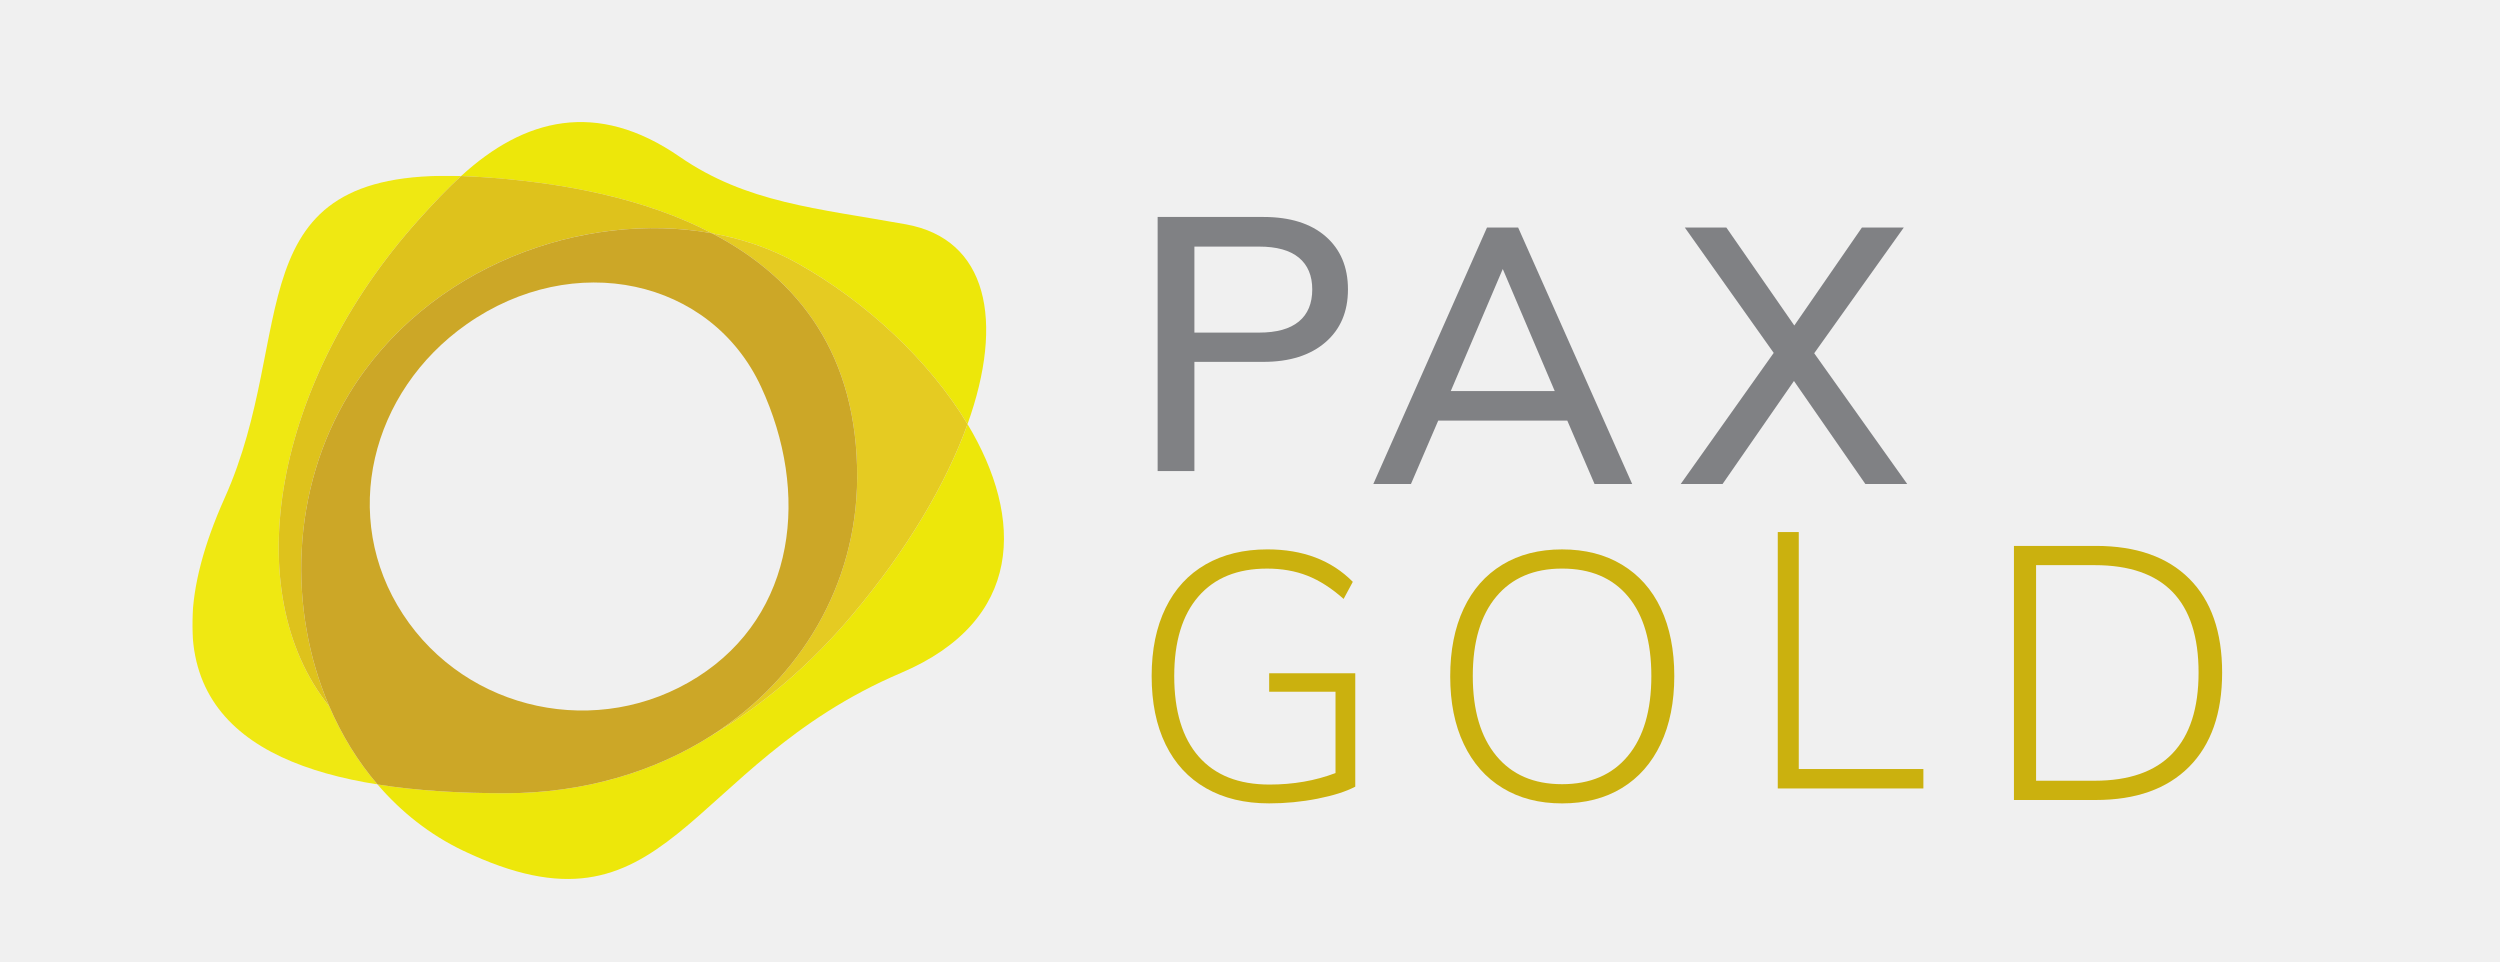
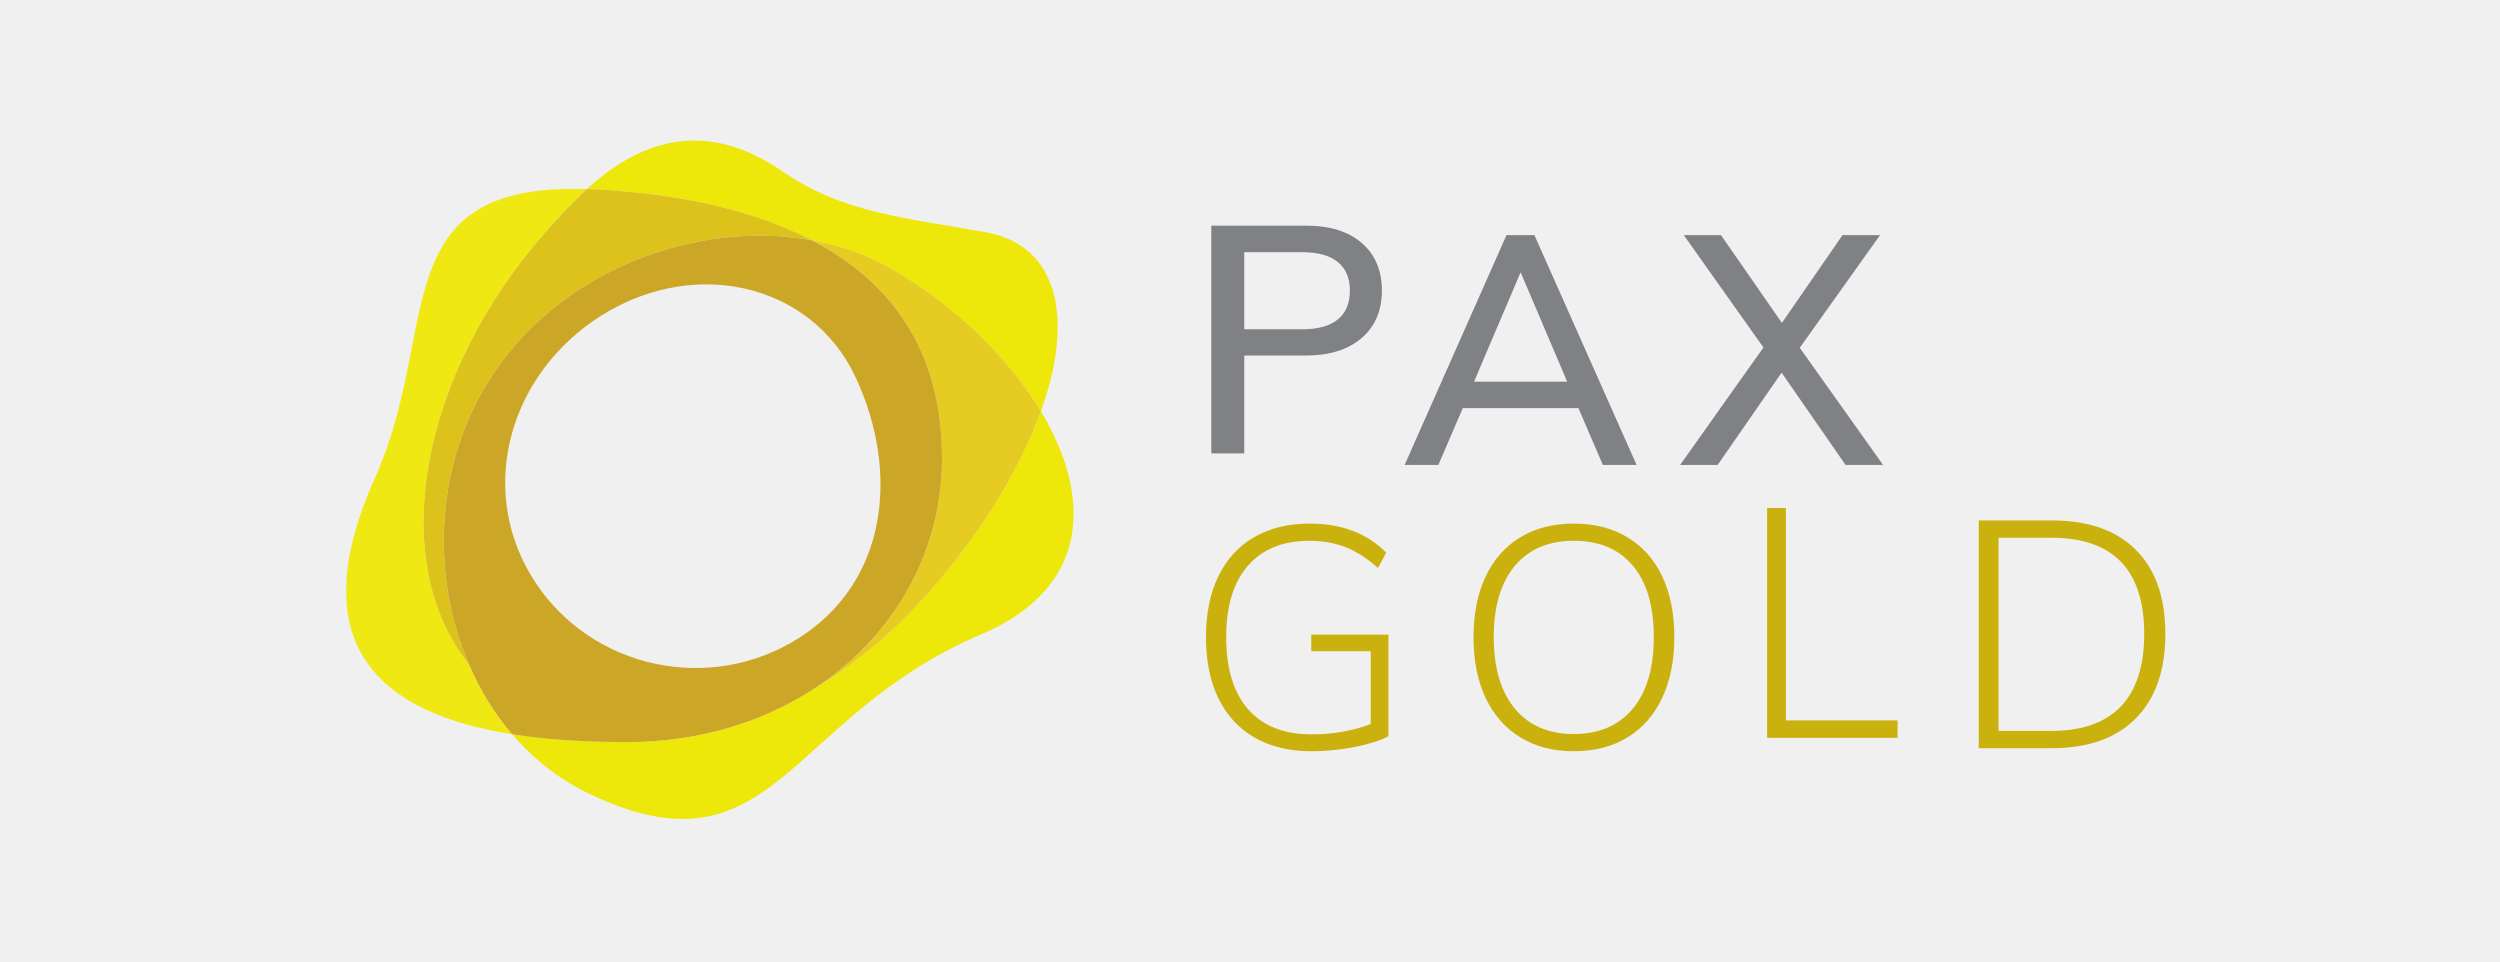
<svg xmlns="http://www.w3.org/2000/svg" xmlns:xlink="http://www.w3.org/1999/xlink" width="130px" height="50px" viewBox="0 0 130 50" version="1.1">
  <defs>
-     <polygon id="path-1" points="0 0.237 13.975 0.237 13.975 31.887 0 31.887" />
+     <polygon id="path-1" points="0 0.213 12.525 0.213 12.525 28.578 0 28.578" />
  </defs>
  <g id="控件" stroke="none" stroke-width="1" fill="none" fill-rule="evenodd">
-     <g id="PAX-Gold_Logo-1" transform="translate(-266, 1)">
-       <g transform="translate(276, 5)">
-         <g>
-           <g id="Group-18">
-             <g id="Group-3" transform="translate(0, 2.904407)">
-               <g id="Fill-1-Clipped">
-                 <g>
-                   <mask id="mask-2" fill="white">
-                     <use xlink:href="#path-1" />
-                   </mask>
-                   <g id="path-1" />
-                   <path d="M11.73,2.567 C12.538,1.665 13.274,0.894 13.975,0.25 C2.099,-0.128 5.556,8.36 1.685,16.986 C-2.772,26.922 2.21,30.708 9.633,31.887 C8.604,30.686 7.764,29.314 7.125,27.831 C2.311,21.841 4.249,10.928 11.73,2.567" id="Fill-1" fill="#EFE812" fill-rule="nonzero" mask="url(#mask-2)" />
+     <g id="编组-9" transform="translate(-160, 0)">
+       <g id="PAX-Gold_Logo-1">
+         <g transform="translate(178, 7)">
+           <g>
+             <g id="Group-18">
+               <g id="Group-3" transform="translate(0, 2.603006)">
+                 <g id="Fill-1-Clipped">
+                   <g>
+                     <mask id="mask-2" fill="white">
+                       <use xlink:href="#path-1" />
+                     </mask>
+                     <g id="path-1" />
+                     <path d="M10.513,2.301 C11.237,1.492 11.896,0.801 12.525,0.224 C1.881,-0.115 4.979,7.492 1.51,15.224 C-2.484,24.128 1.98,27.521 8.634,28.578 C7.711,27.502 6.958,26.272 6.385,24.943 C2.072,19.574 3.808,9.794 10.513,2.301" id="Fill-1" fill="#EFE812" fill-rule="nonzero" mask="url(#mask-2)" />
+                   </g>
                </g>
              </g>
+               <path d="M36.128,14.389 C35.138,17.147 33.32,20.242 30.75,23.288 C28.747,25.661 26.52,27.531 24.222,28.885 C21.564,30.586 18.268,31.59 14.582,31.59 C12.52,31.59 10.492,31.476 8.633,31.182 C9.731,32.461 11.066,33.523 12.617,34.264 C22.242,38.866 22.849,30.319 33.032,25.981 C38.75,23.545 38.77,18.785 36.128,14.389" id="Fill-4" fill="#EDE70A" fill-rule="nonzero" />
+               <path d="M24.218,5.494 C25.638,5.75 26.985,6.212 28.191,6.885 C31.423,8.693 34.367,11.459 36.128,14.388 C37.862,9.56 37.055,5.766 33.261,5.078 C29.091,4.324 25.832,4.082 22.7,1.919 C18.842,-0.743 15.46,0.134 12.526,2.828 C12.733,2.833 12.944,2.844 13.162,2.856 C17.233,3.093 21.119,3.876 24.218,5.494" id="Fill-6" fill="#EDE70A" fill-rule="nonzero" />
+               <path d="M10.513,4.904 C3.808,12.397 2.072,22.177 6.385,27.546 C4.449,23.052 4.583,17.446 7.312,12.971 C10.947,7.013 18.235,4.414 24.218,5.494 C21.119,3.876 17.233,3.093 13.163,2.855 C12.944,2.843 12.733,2.835 12.525,2.827 C11.896,3.404 11.237,4.095 10.513,4.904" id="Fill-8" fill="#DEC21C" fill-rule="nonzero" />
+               <path d="M28.19,6.885 C26.984,6.211 25.637,5.75 24.218,5.494 C28.3,7.624 31.016,11.203 30.985,16.905 C30.958,21.851 28.373,26.223 24.221,28.884 C26.519,27.53 28.747,25.662 30.75,23.288 C33.32,20.242 35.137,17.147 36.127,14.389 C34.367,11.46 31.422,8.692 28.19,6.885" id="Fill-10" fill="#E5CB22" fill-rule="nonzero" />
+               <path d="M24.218,5.494 C18.235,4.415 10.947,7.012 7.312,12.97 C4.584,17.446 4.448,23.053 6.386,27.546 C6.958,28.874 7.711,30.106 8.634,31.182 C10.492,31.477 12.52,31.59 14.582,31.59 C18.268,31.59 21.564,30.586 24.221,28.884 C28.374,26.224 30.958,21.851 30.985,16.905 C31.017,11.203 28.299,7.624 24.218,5.494 M23.546,26.174 C18.938,29.101 12.794,27.795 9.821,23.256 C6.848,18.718 8.318,12.873 12.781,9.735 C17.773,6.227 24.174,7.612 26.508,12.652 C28.783,17.568 28.154,23.246 23.546,26.174" id="Fill-12" fill="#CCA727" fill-rule="nonzero" />
+               <path d="M54.199,25.999 L54.199,31.284 C53.771,31.511 53.184,31.698 52.439,31.845 C51.694,31.991 50.943,32.064 50.186,32.064 C49.045,32.064 48.065,31.828 47.242,31.356 C46.42,30.886 45.791,30.205 45.359,29.316 C44.925,28.427 44.71,27.365 44.71,26.129 C44.71,24.904 44.925,23.847 45.359,22.958 C45.791,22.069 46.415,21.392 47.226,20.926 C48.037,20.46 48.996,20.226 50.104,20.226 C51.759,20.226 53.086,20.731 54.084,21.738 L53.656,22.535 C53.096,22.037 52.535,21.676 51.97,21.454 C51.405,21.232 50.779,21.121 50.087,21.121 C48.706,21.121 47.639,21.554 46.888,22.422 C46.137,23.289 45.762,24.525 45.762,26.129 C45.762,27.766 46.143,29.018 46.905,29.885 C47.666,30.752 48.765,31.186 50.202,31.186 C51.309,31.186 52.335,31.007 53.278,30.65 L53.278,26.861 L50.186,26.861 L50.186,25.999 L54.199,25.999 Z" id="Fill-14" fill="#CBB10E" fill-rule="nonzero" />
+               <path d="M61.065,31.349 C60.281,30.871 59.679,30.189 59.256,29.3 C58.834,28.412 58.623,27.36 58.623,26.145 C58.623,24.932 58.831,23.88 59.248,22.991 C59.665,22.102 60.265,21.419 61.049,20.942 C61.832,20.465 62.762,20.227 63.836,20.227 C64.911,20.227 65.842,20.465 66.632,20.942 C67.422,21.419 68.024,22.099 68.441,22.982 C68.857,23.867 69.066,24.915 69.066,26.129 C69.066,27.343 68.855,28.397 68.433,29.292 C68.011,30.186 67.408,30.871 66.624,31.349 C65.84,31.826 64.911,32.064 63.836,32.064 C62.772,32.064 61.849,31.826 61.065,31.349 M66.904,29.852 C67.633,28.975 67.997,27.733 67.997,26.129 C67.997,24.525 67.635,23.289 66.912,22.421 C66.188,21.555 65.163,21.12 63.836,21.12 C62.52,21.12 61.498,21.557 60.77,22.429 C60.04,23.303 59.675,24.536 59.675,26.129 C59.675,27.722 60.04,28.961 60.77,29.845 C61.498,30.728 62.52,31.169 63.836,31.169 C65.152,31.169 66.174,30.73 66.904,29.852" id="Fill-16" fill="#CBB10E" fill-rule="nonzero" />
            </g>
-             <path d="M40.312,16.055 C39.206,19.132 37.178,22.585 34.31,25.985 C32.075,28.632 29.591,30.718 27.027,32.229 C24.061,34.128 20.383,35.248 16.27,35.248 C13.969,35.248 11.707,35.121 9.632,34.792 C10.857,36.22 12.347,37.405 14.078,38.232 C24.817,43.366 25.495,33.829 36.857,28.99 C43.236,26.272 43.259,20.96 40.312,16.055" id="Fill-4" fill="#EDE70A" fill-rule="nonzero" />
-             <path d="M27.022,6.13 C28.606,6.416 30.109,6.931 31.455,7.682 C35.061,9.699 38.346,12.786 40.311,16.055 C42.245,10.667 41.345,6.433 37.113,5.666 C32.46,4.825 28.823,4.555 25.329,2.142 C21.024,-0.829 17.251,0.15 13.977,3.155 C14.207,3.161 14.443,3.173 14.686,3.187 C19.228,3.451 23.564,4.325 27.022,6.13" id="Fill-6" fill="#EDE70A" fill-rule="nonzero" />
-             <path d="M11.73,5.472 C4.249,13.833 2.311,24.745 7.125,30.735 C4.964,25.721 5.114,19.466 8.159,14.473 C12.214,7.825 20.346,4.925 27.022,6.13 C23.564,4.325 19.228,3.451 14.687,3.185 C14.443,3.172 14.207,3.163 13.975,3.154 C13.274,3.799 12.538,4.569 11.73,5.472" id="Fill-8" fill="#DEC21C" fill-rule="nonzero" />
-             <path d="M31.454,7.683 C30.108,6.93 28.606,6.416 27.022,6.13 C31.577,8.507 34.607,12.501 34.573,18.862 C34.542,24.382 31.658,29.259 27.026,32.229 C29.59,30.718 32.076,28.633 34.311,25.984 C37.178,22.586 39.205,19.133 40.311,16.055 C38.346,12.786 35.061,9.698 31.454,7.683" id="Fill-10" fill="#E5CB22" fill-rule="nonzero" />
-             <path d="M27.023,6.13 C20.346,4.927 12.215,7.824 8.159,14.472 C5.114,19.466 4.963,25.722 7.125,30.735 C7.764,32.217 8.603,33.592 9.634,34.793 C11.707,35.122 13.969,35.248 16.27,35.248 C20.383,35.248 24.061,34.127 27.025,32.229 C31.659,29.26 34.543,24.381 34.572,18.862 C34.608,12.501 31.576,8.507 27.023,6.13 M26.273,29.205 C21.131,32.47 14.275,31.014 10.958,25.949 C7.641,20.885 9.281,14.364 14.261,10.863 C19.831,6.949 26.973,8.493 29.577,14.117 C32.116,19.602 31.414,25.938 26.273,29.205" id="Fill-12" fill="#CCA727" fill-rule="nonzero" />
-             <path d="M60.474,29.009 L60.474,34.906 C59.997,35.159 59.342,35.368 58.511,35.532 C57.679,35.696 56.842,35.776 55.997,35.776 C54.724,35.776 53.63,35.513 52.712,34.987 C51.795,34.462 51.094,33.703 50.611,32.711 C50.127,31.719 49.886,30.534 49.886,29.154 C49.886,27.788 50.127,26.608 50.611,25.616 C51.094,24.624 51.789,23.869 52.694,23.349 C53.6,22.829 54.669,22.568 55.906,22.568 C57.752,22.568 59.233,23.131 60.346,24.255 L59.868,25.144 C59.244,24.589 58.618,24.186 57.988,23.938 C57.357,23.69 56.658,23.567 55.887,23.567 C54.346,23.567 53.155,24.05 52.317,25.018 C51.479,25.985 51.06,27.365 51.06,29.154 C51.06,30.981 51.486,32.378 52.336,33.345 C53.186,34.313 54.412,34.797 56.015,34.797 C57.25,34.797 58.395,34.598 59.447,34.199 L59.447,29.971 L55.997,29.971 L55.997,29.009 L60.474,29.009 Z" id="Fill-14" fill="#CBB10E" fill-rule="nonzero" />
-             <path d="M68.136,34.978 C67.261,34.446 66.589,33.684 66.118,32.692 C65.646,31.701 65.411,30.528 65.411,29.172 C65.411,27.819 65.643,26.645 66.109,25.653 C66.573,24.661 67.243,23.9 68.118,23.367 C68.992,22.834 70.029,22.569 71.228,22.569 C72.427,22.569 73.466,22.834 74.347,23.367 C75.229,23.9 75.901,24.657 76.366,25.643 C76.83,26.63 77.063,27.8 77.063,29.154 C77.063,30.509 76.828,31.685 76.357,32.683 C75.886,33.682 75.213,34.446 74.338,34.978 C73.464,35.511 72.427,35.777 71.228,35.777 C70.041,35.777 69.011,35.511 68.136,34.978 M74.65,33.309 C75.464,32.33 75.87,30.945 75.87,29.154 C75.87,27.364 75.467,25.986 74.659,25.017 C73.852,24.051 72.709,23.566 71.228,23.566 C69.759,23.566 68.619,24.053 67.806,25.026 C66.992,26.001 66.585,27.377 66.585,29.154 C66.585,30.932 66.992,32.314 67.806,33.3 C68.619,34.286 69.759,34.778 71.228,34.778 C72.696,34.778 73.837,34.288 74.65,33.309" id="Fill-16" fill="#CBB10E" fill-rule="nonzero" />
+             <polygon id="Fill-19" fill="#CBB10E" fill-rule="nonzero" points="73.889 31.368 73.889 19.418 74.867 19.418 74.867 30.462 80.675 30.462 80.675 31.368" />
+             <g id="Group-24" transform="translate(44.48413, 4.481132)" fill-rule="nonzero">
+               <path d="M40.411,15.582 L44.222,15.582 C46.108,15.582 47.562,16.092 48.582,17.113 C49.603,18.133 50.114,19.59 50.114,21.487 C50.114,23.383 49.6,24.846 48.574,25.878 C47.548,26.909 46.097,27.424 44.222,27.424 L40.411,27.424 L40.411,15.582 Z M44.172,26.527 C45.781,26.527 46.99,26.102 47.801,25.254 C48.61,24.405 49.015,23.15 49.015,21.487 C49.015,18.149 47.401,16.48 44.172,16.48 L41.442,16.48 L41.442,26.527 L44.172,26.527 Z" id="Fill-20" fill="#CBB10E" />
+               <path d="M0.504,0.253 L5.43,0.253 C6.673,0.253 7.64,0.555 8.333,1.159 C9.027,1.764 9.374,2.587 9.374,3.629 C9.374,4.672 9.021,5.495 8.317,6.099 C7.613,6.703 6.649,7.006 5.43,7.006 L2.217,7.006 L2.217,12.095 L0.504,12.095 L0.504,0.253 Z M5.23,5.642 C6.051,5.642 6.669,5.47 7.086,5.126 C7.502,4.783 7.71,4.283 7.71,3.629 C7.71,2.986 7.502,2.493 7.086,2.149 C6.669,1.805 6.051,1.633 5.23,1.633 L2.217,1.633 L2.217,5.642 L5.23,5.642 Z" id="Fill-22" fill="#808184" />
+             </g>
+             <path d="M65.349,17.178 L64.079,14.224 L58.065,14.224 L56.794,17.178 L55.04,17.178 L60.337,5.228 L61.79,5.228 L67.103,17.178 L65.349,17.178 Z M58.649,12.848 L63.494,12.848 L61.072,7.159 L58.649,12.848 Z" id="Fill-25" fill="#808184" fill-rule="nonzero" />
+             <polygon id="Fill-26" fill="#808184" fill-rule="nonzero" points="75.587 11.085 79.921 17.178 77.97 17.178 74.643 12.378 71.316 17.178 69.365 17.178 73.699 11.069 69.557 5.228 71.493 5.228 74.659 9.792 77.81 5.228 79.761 5.228" />
          </g>
-           <polygon id="Fill-19" fill="#CBB10E" fill-rule="nonzero" points="82.444 35 82.444 21.667 83.536 21.667 83.536 33.989 90.016 33.989 90.016 35" />
-           <g id="Group-24" transform="translate(49.63492, 5)" fill-rule="nonzero">
-             <path d="M45.09,17.387 L49.342,17.387 C51.446,17.387 53.069,17.956 54.208,19.094 C55.347,20.232 55.916,21.859 55.916,23.975 C55.916,26.09 55.343,27.723 54.199,28.874 C53.053,30.024 51.435,30.6 49.342,30.6 L45.09,30.6 L45.09,17.387 Z M49.287,29.598 C51.082,29.598 52.431,29.124 53.335,28.178 C54.239,27.231 54.691,25.83 54.691,23.975 C54.691,20.251 52.89,18.388 49.287,18.388 L46.241,18.388 L46.241,29.598 L49.287,29.598 Z" id="Fill-20" fill="#CBB10E" />
-             <path d="M0.562,0.282 L6.059,0.282 C7.445,0.282 8.525,0.62 9.298,1.293 C10.072,1.968 10.459,2.886 10.459,4.049 C10.459,5.213 10.066,6.131 9.28,6.805 C8.494,7.479 7.419,7.817 6.059,7.817 L2.474,7.817 L2.474,13.496 L0.562,13.496 L0.562,0.282 Z M5.836,6.295 C6.752,6.295 7.441,6.103 7.906,5.719 C8.37,5.337 8.602,4.779 8.602,4.049 C8.602,3.332 8.37,2.782 7.906,2.398 C7.441,2.014 6.752,1.823 5.836,1.823 L2.474,1.823 L2.474,6.295 L5.836,6.295 Z" id="Fill-22" fill="#808184" />
-           </g>
-           <path d="M72.916,19.167 L71.499,15.871 L64.788,15.871 L63.37,19.167 L61.413,19.167 L67.323,5.833 L68.944,5.833 L74.873,19.167 L72.916,19.167 Z M65.44,14.335 L70.846,14.335 L68.144,7.988 L65.44,14.335 Z" id="Fill-25" fill="#808184" fill-rule="nonzero" />
-           <polygon id="Fill-26" fill="#808184" fill-rule="nonzero" points="84.339 12.369 89.175 19.167 86.998 19.167 83.286 13.811 79.574 19.167 77.397 19.167 82.233 12.351 77.611 5.833 79.771 5.833 83.304 10.926 86.819 5.833 88.996 5.833" />
        </g>
      </g>
    </g>
  </g>
</svg>
